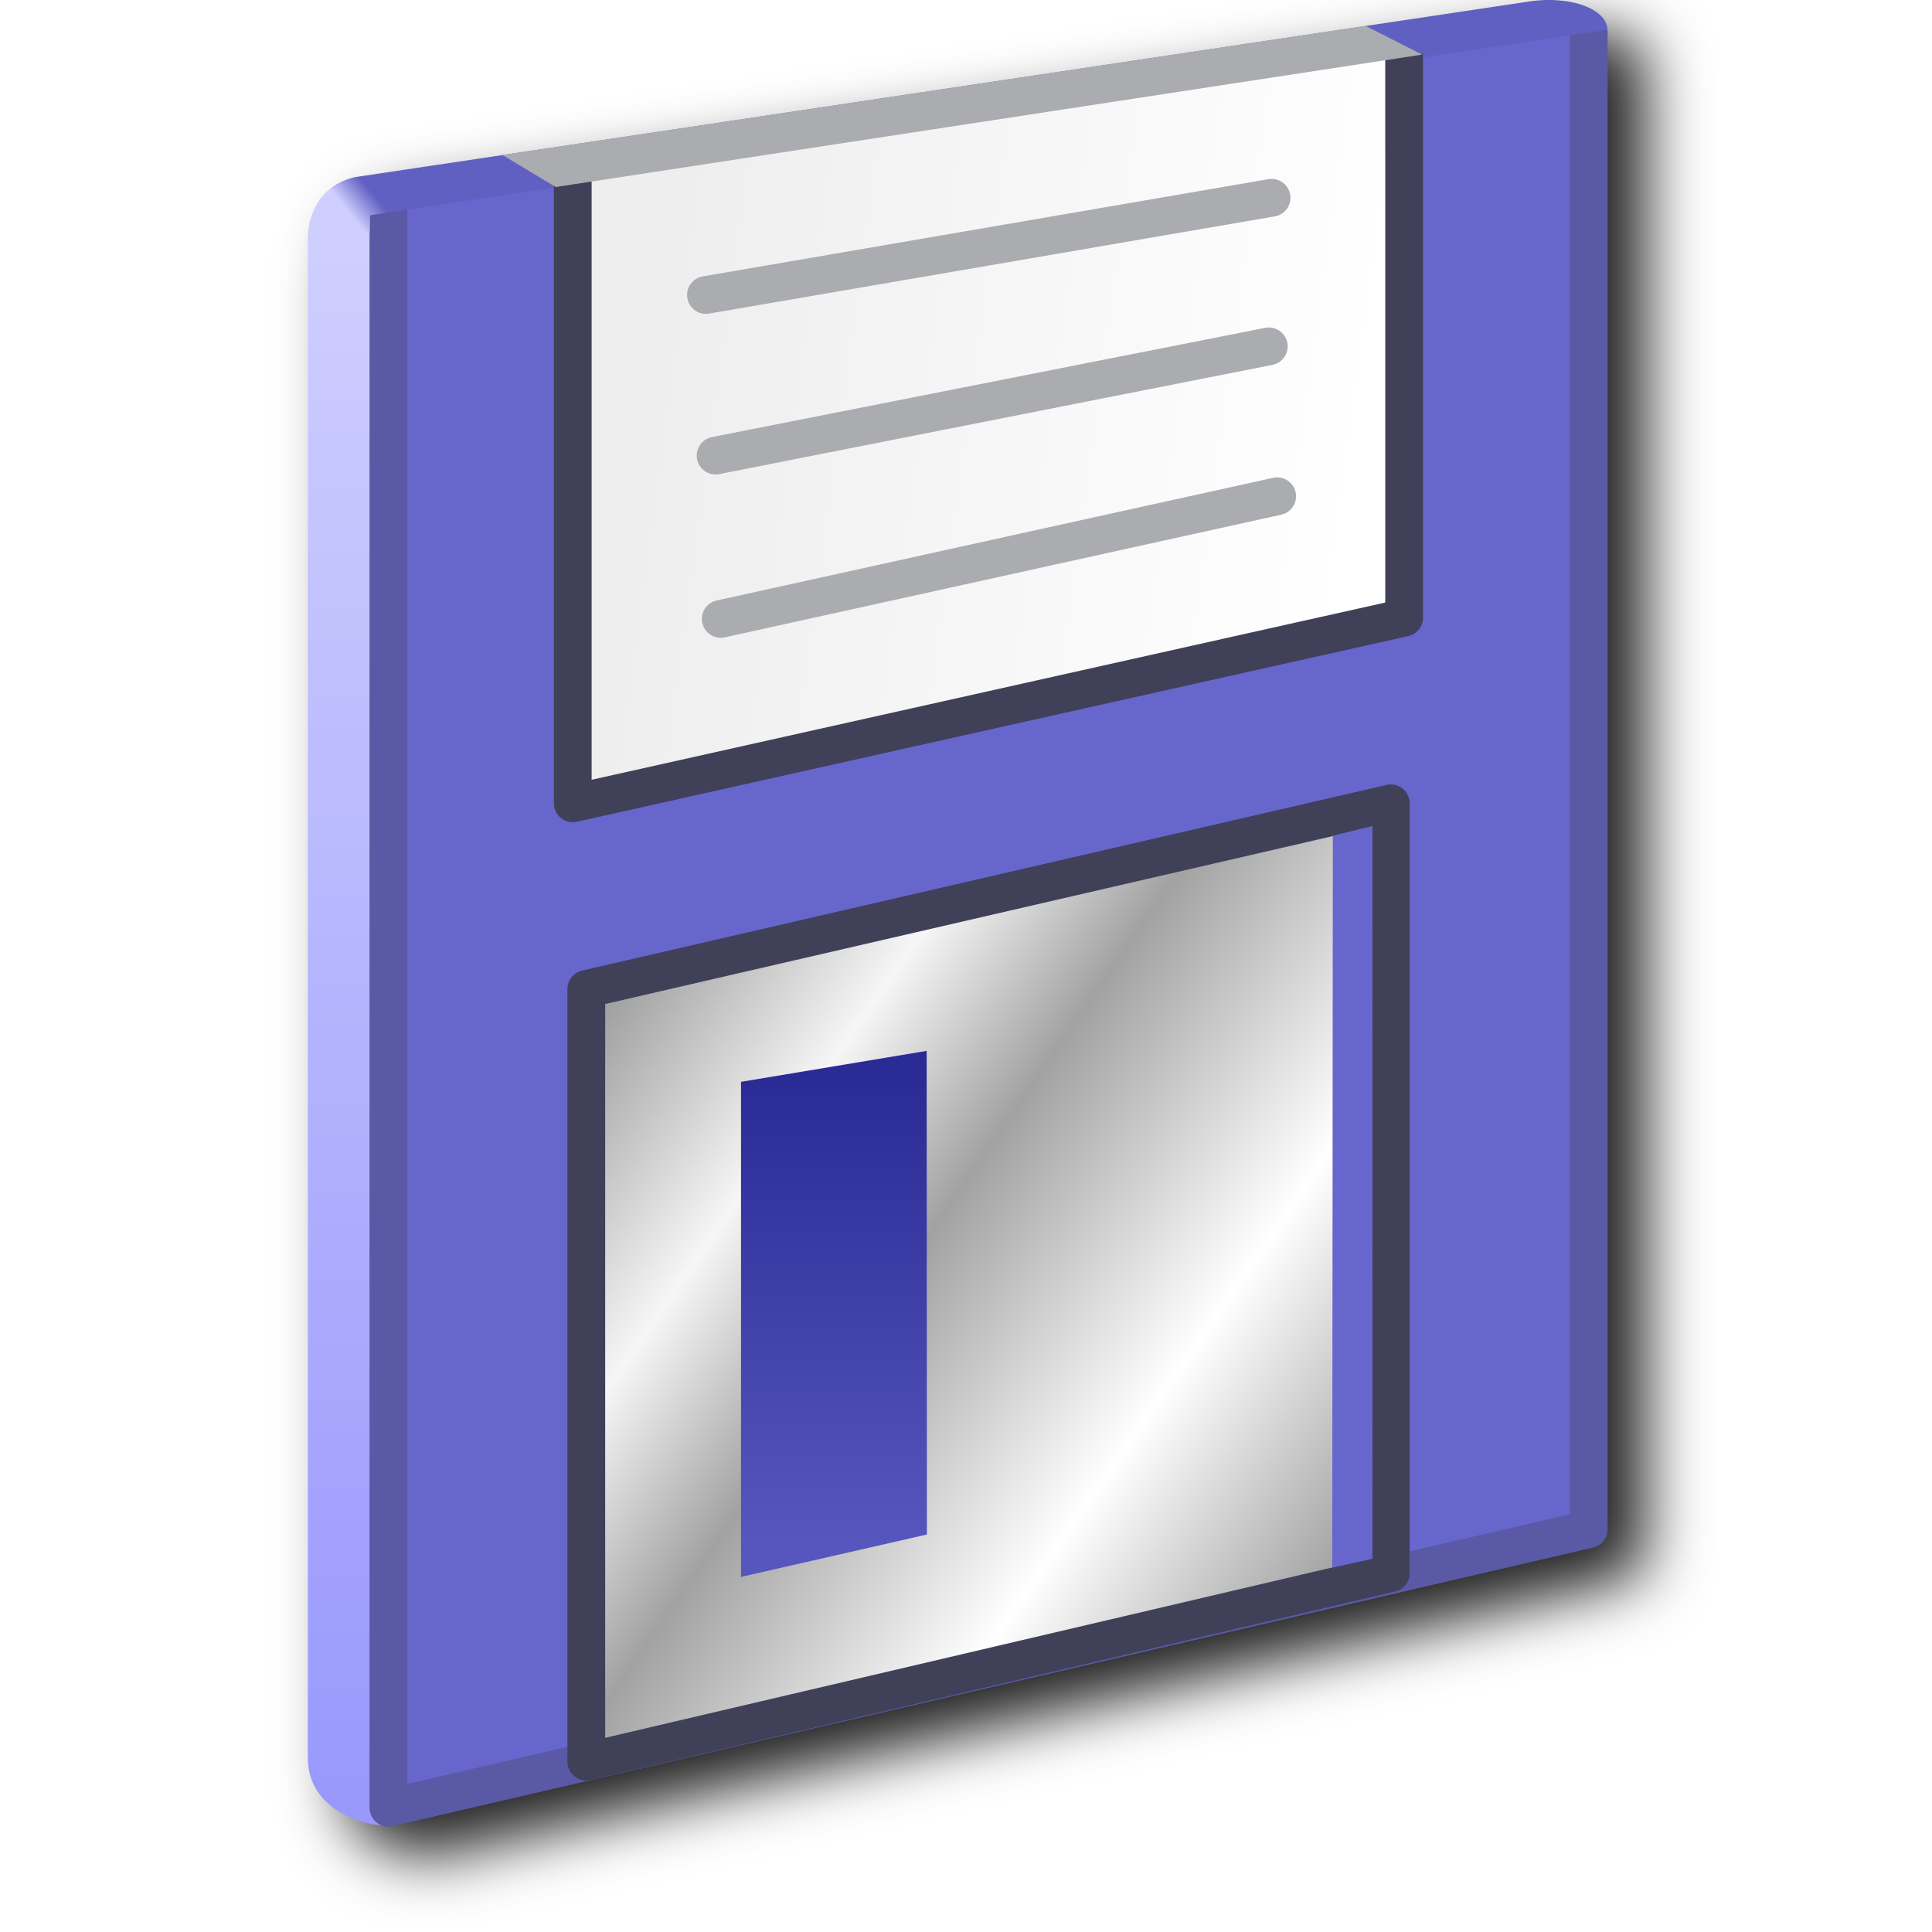
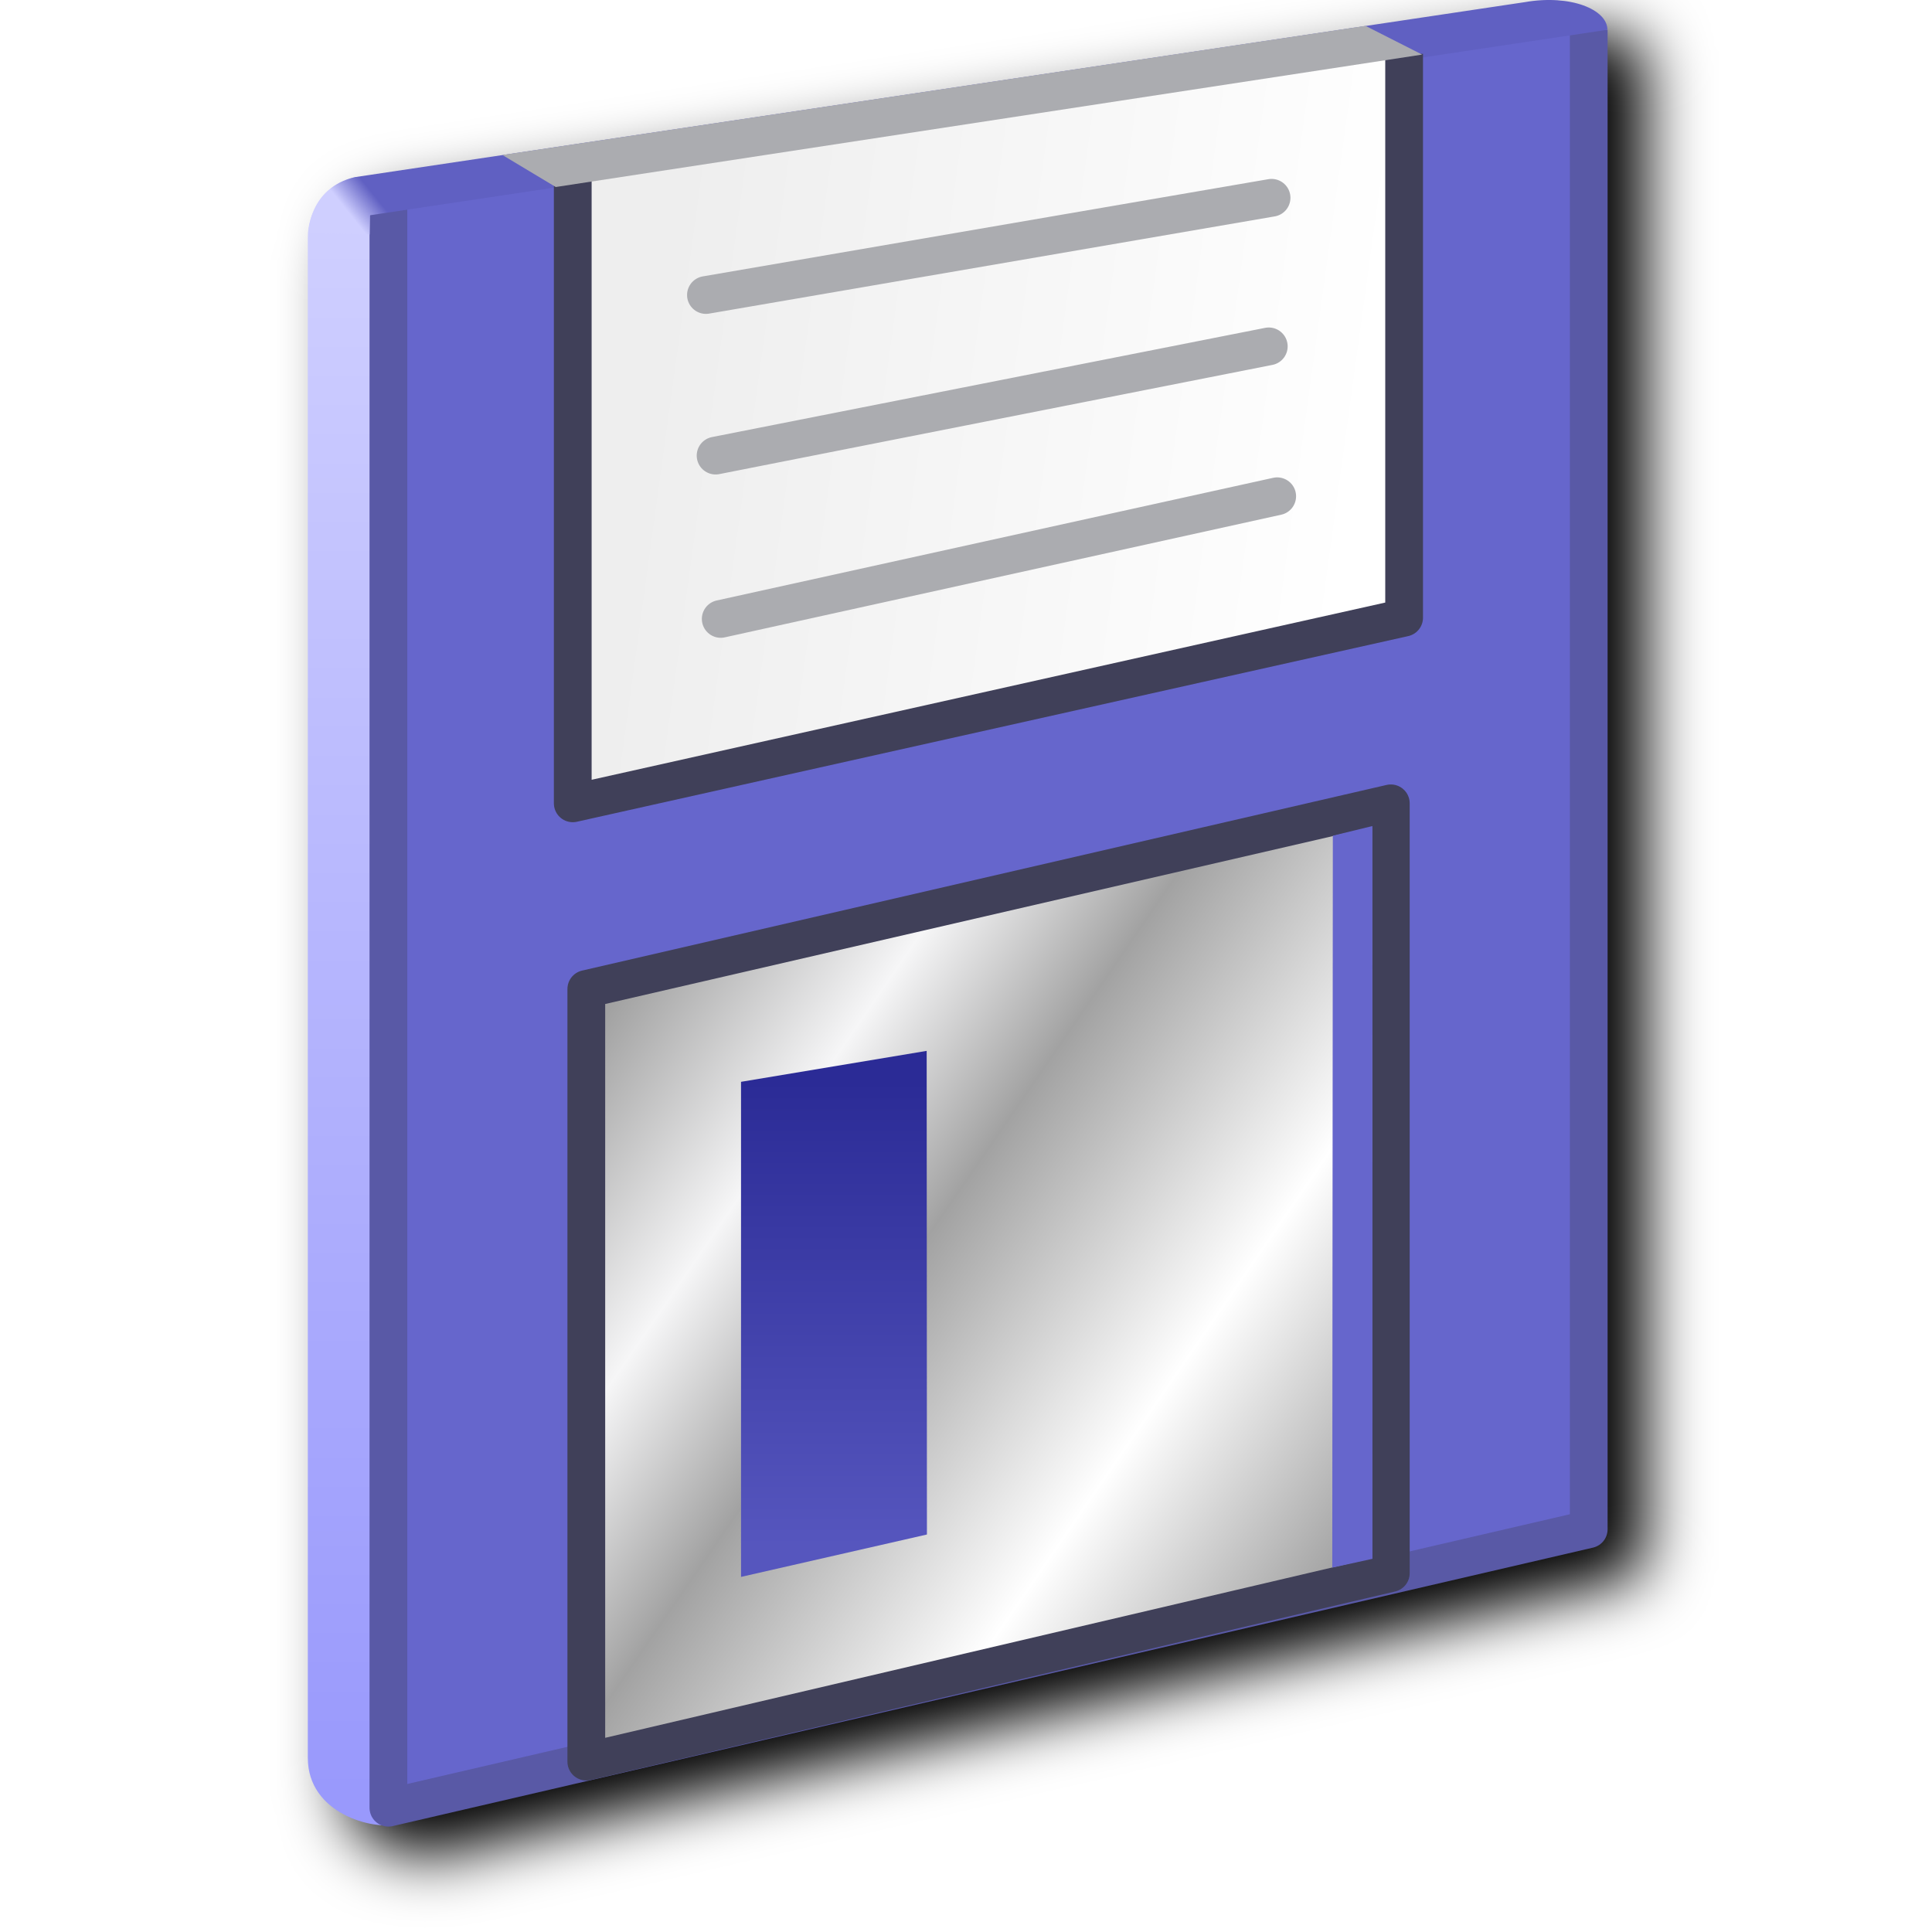
<svg xmlns="http://www.w3.org/2000/svg" xmlns:xlink="http://www.w3.org/1999/xlink" id="svg8" version="1.1" viewBox="0 0 256 256" height="256" width="256">
  <defs id="defs2">
    <linearGradient id="linearGradient210582">
      <stop style="stop-color:#cfcfff;stop-opacity:1" offset="0" id="stop210578" />
      <stop style="stop-color:#6060c2;stop-opacity:1" offset="1" id="stop210580" />
    </linearGradient>
    <linearGradient id="linearGradient152397">
      <stop style="stop-color:#6666cc;stop-opacity:1" offset="0" id="stop152393" />
      <stop style="stop-color:#6666cc;stop-opacity:1" offset="1" id="stop152395" />
    </linearGradient>
    <linearGradient id="linearGradient135819">
      <stop style="stop-color:#cfcfff;stop-opacity:1" offset="0" id="stop135815" />
      <stop style="stop-color:#9999fc;stop-opacity:1" offset="1" id="stop135817" />
    </linearGradient>
    <linearGradient id="linearGradient114929">
      <stop style="stop-color:#eeeeee;stop-opacity:1" offset="0" id="stop114925" />
      <stop style="stop-color:#ffffff;stop-opacity:1" offset="1" id="stop114927" />
    </linearGradient>
    <linearGradient id="linearGradient81643">
      <stop style="stop-color:#2b2b96;stop-opacity:1" offset="0" id="stop81639" />
      <stop style="stop-color:#5656be;stop-opacity:1" offset="1" id="stop81641" />
    </linearGradient>
    <linearGradient id="linearGradient3001">
      <stop style="stop-color:#a2a2a2;stop-opacity:1" offset="0" id="stop2997" />
      <stop style="stop-color:#f6f6f7;stop-opacity:1" offset="0.232" id="stop3168" />
      <stop style="stop-color:#a2a2a2;stop-opacity:1" offset="0.425" id="stop3170" />
      <stop style="stop-color:#ffffff;stop-opacity:1" offset="0.733" id="stop3364" />
      <stop style="stop-color:#a2a2a2;stop-opacity:1" offset="1" id="stop2999" />
    </linearGradient>
    <linearGradient xlink:href="#linearGradient135819" id="linearGradient2214" gradientUnits="userSpaceOnUse" x1="-66.432" y1="3" x2="-66.432" y2="28.5" />
    <linearGradient xlink:href="#linearGradient152397" id="linearGradient2216" gradientUnits="userSpaceOnUse" x1="-64.432" y1="4" x2="-47.432" y2="21" />
    <linearGradient xlink:href="#linearGradient210582" id="linearGradient2218" gradientUnits="userSpaceOnUse" x1="-66.304" y1="2.911" x2="-65.914" y2="2.597" />
    <linearGradient xlink:href="#linearGradient3001" id="linearGradient2220" gradientUnits="userSpaceOnUse" x1="-62.066" y1="15.855" x2="-49.846" y2="24.276" />
    <linearGradient xlink:href="#linearGradient114929" id="linearGradient2222" gradientUnits="userSpaceOnUse" x1="-61.548" y1="7.002" x2="-50.096" y2="8.572" />
    <linearGradient xlink:href="#linearGradient81643" id="linearGradient2224" gradientUnits="userSpaceOnUse" x1="-58.432" y1="17" x2="-58.432" y2="24.5" />
    <filter style="color-interpolation-filters:sRGB" id="filter5567" x="-0.058" y="-0.041" width="1.115" height="1.082">
      <feGaussianBlur stdDeviation="4.142" id="feGaussianBlur5569" />
    </filter>
  </defs>
  <g transform="translate(-12.56771)" id="layer1">
-     <path id="path5317" style="fill:#212121;fill-opacity:1;stroke:none;stroke-width:5;stroke-linecap:butt;stroke-linejoin:miter;stroke-miterlimit:4;stroke-dasharray:none;stroke-opacity:1;filter:url(#filter5567)" d="m 221.808,4.029 c -0.715,0.041 -1.456,0.126 -2.215,0.26 l -21.066,3.15 -0.019,-0.01 -114.361,17.113 0.004,0.002 -19.48,2.914 c -0.469,0.108 -0.892,0.249 -1.293,0.404 -0.139,0.055 -0.274,0.112 -0.406,0.174 -2.528,1.133 -3.64,3.129 -4.129,4.684 -0.315,0.9 -0.486,1.811 -0.486,2.65 V 236.934 c 0,6.642 6.971,9.083 10.705,8.912 a 2.5,2.5 0 0 0 0.541,0.121 L 228.648,209.066 a 2.5,2.5 0 0 0 1.936,-2.436 V 9.166 7.945 h -0.027 c 0,-2.343 -3.743,-4.203 -8.748,-3.916 z" />
+     <path id="path5317" style="fill:#000000;fill-opacity:1;stroke:none;stroke-width:5;stroke-linecap:butt;stroke-linejoin:miter;stroke-miterlimit:4;stroke-dasharray:none;stroke-opacity:1;filter:url(#filter5567)" d="m 221.808,4.029 c -0.715,0.041 -1.456,0.126 -2.215,0.26 l -21.066,3.15 -0.019,-0.01 -114.361,17.113 0.004,0.002 -19.48,2.914 c -0.469,0.108 -0.892,0.249 -1.293,0.404 -0.139,0.055 -0.274,0.112 -0.406,0.174 -2.528,1.133 -3.64,3.129 -4.129,4.684 -0.315,0.9 -0.486,1.811 -0.486,2.65 V 236.934 c 0,6.642 6.971,9.083 10.705,8.912 a 2.5,2.5 0 0 0 0.541,0.121 L 228.648,209.066 a 2.5,2.5 0 0 0 1.936,-2.436 V 9.166 7.945 h -0.027 c 0,-2.343 -3.743,-4.203 -8.748,-3.916 z" />
    <g id="g258930-54-6" transform="matrix(8.200104,0,0,8.200104,602.2058,3.944527)" style="stroke-width:0.61;stroke-miterlimit:4;stroke-dasharray:none">
      <path style="fill:url(#linearGradient2214);fill-opacity:1;stroke:none;stroke-width:0.61;stroke-linecap:butt;stroke-linejoin:miter;stroke-miterlimit:4;stroke-dasharray:none;stroke-opacity:1" d="m -65.484,28.995 c -0.388,0.102 -1.448,-0.167 -1.448,-1.07 V 3.345 c 0,-0.37 0.248,-0.858 0.77,-0.965 l 0.336,0.656 z" id="path135695-4-0" />
      <path id="path1041-9-6" d="M -46.234,0 V 0.149 24.23 l -19.396,4.5 V 2.806" style="fill:url(#linearGradient2216);fill-opacity:1;stroke:#5959a6;stroke-width:0.61;stroke-linecap:butt;stroke-linejoin:round;stroke-miterlimit:4;stroke-dasharray:none;stroke-opacity:1" />
      <path style="fill:url(#linearGradient2218);fill-opacity:1;stroke:none;stroke-width:0.61;stroke-linecap:butt;stroke-linejoin:miter;stroke-miterlimit:4;stroke-dasharray:none;stroke-opacity:1" d="m -66.162,2.38 18.893,-2.826 C -46.529,-0.576 -45.932,-0.327 -45.932,0 l -19.994,2.997 -0.008,0.311 -0.988,-0.022 c 0,0 -8.3e-4,-0.732 0.76,-0.907 z" id="path152184-9-2" />
      <path id="path1043-3-6" d="m -62.432,15.5 13,-3 v 12.439 l -13,3.046 z" style="fill:url(#linearGradient2220);fill-opacity:1;stroke:#404059;stroke-width:0.61;stroke-linecap:butt;stroke-linejoin:round;stroke-miterlimit:4;stroke-dasharray:none;stroke-opacity:1" />
      <path id="path1045-6-1" d="M -62.651,2.392 V 12.5 l 13.434,-3 V 0.389" style="fill:url(#linearGradient2222);fill-opacity:1;stroke:#404059;stroke-width:0.61;stroke-linecap:butt;stroke-linejoin:round;stroke-miterlimit:4;stroke-dasharray:none;stroke-opacity:1" />
      <path style="fill:url(#linearGradient2224);fill-opacity:1;stroke:none;stroke-width:0.61;stroke-linecap:butt;stroke-linejoin:miter;stroke-miterlimit:4;stroke-dasharray:none;stroke-opacity:1" d="m -59.932,17 v 8 l 3.004,-0.685 -0.004,-7.815 z" id="path1825-0-8" />
      <path style="fill:#abacb0;fill-opacity:1;stroke:none;stroke-width:0.61;stroke-linecap:butt;stroke-linejoin:miter;stroke-miterlimit:4;stroke-dasharray:none;stroke-opacity:1" d="m -63.787,2.024 13.946,-2.087 0.915,0.464 -14,2.14 z" id="path172654-5-7" />
      <path style="fill:#abacb0;fill-opacity:1;stroke:#abacb0;stroke-width:0.61;stroke-linecap:round;stroke-linejoin:miter;stroke-miterlimit:4;stroke-dasharray:none;stroke-opacity:1" d="m -60.499,4.286 9.14,-1.571" id="path181166-0-0-9" />
      <path style="fill:#abacb0;fill-opacity:1;stroke:#abacb0;stroke-width:0.61;stroke-linecap:round;stroke-linejoin:miter;stroke-miterlimit:4;stroke-dasharray:none;stroke-opacity:1" d="m -60.343,6.881 8.939,-1.765" id="path181166-0-4-2-2" />
      <path style="fill:#abacb0;fill-opacity:1;stroke:#abacb0;stroke-width:0.61;stroke-linecap:round;stroke-linejoin:miter;stroke-miterlimit:4;stroke-dasharray:none;stroke-opacity:1" d="m -60.26,9.52 8.992,-1.982" id="path181166-0-44-9-0" />
      <path style="color:#000000;fill:#6666cc;stroke-width:0.61;stroke-miterlimit:4;stroke-dasharray:none" d="m -49.73,12.867 -0.639,0.156 -0.009,11.827 0.649,-0.142 z" id="path189832-4-2" />
    </g>
  </g>
</svg>
